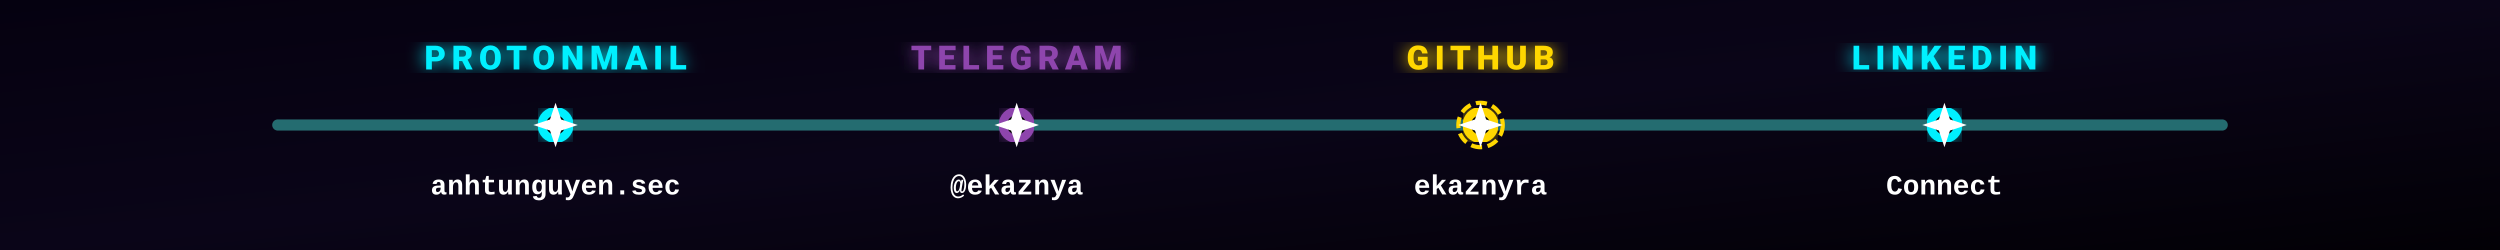
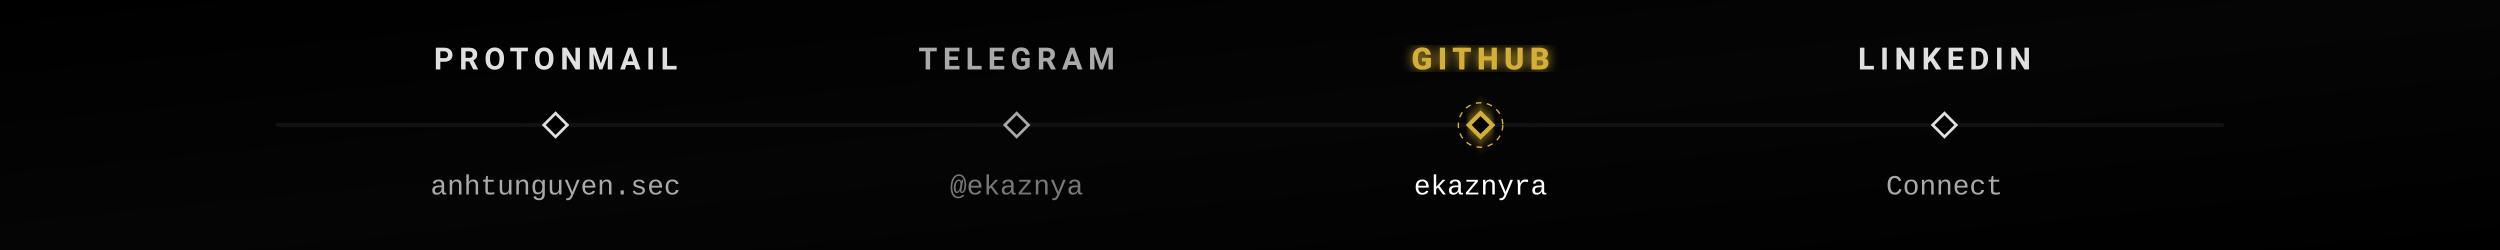
<svg xmlns="http://www.w3.org/2000/svg" viewBox="0 0 900 90">
  <defs>
    <linearGradient id="bg" x1="0%" y1="0%" x2="100%" y2="100%">
-       <stop offset="0%" stop-color="#050110" />
-       <stop offset="50%" stop-color="#0a0518" />
-       <stop offset="100%" stop-color="#020005" />
+       <stop offset="0%" stop-color="#000000" />
+       <stop offset="50%" stop-color="#050505" />
+       <stop offset="100%" stop-color="#000000" />
    </linearGradient>
-     <filter id="hyperGlow">
-       <feGaussianBlur stdDeviation="3" result="blur" />
+     <filter id="softGlow">
+       <feGaussianBlur stdDeviation="2" result="blur" />
      <feMerge>
        <feMergeNode in="blur" />
        <feMergeNode in="SourceGraphic" />
      </feMerge>
    </filter>
  </defs>
  <style>
-     @keyframes pulseGlow { 0%, 100% { filter: drop-shadow(0 0 5px #00f0ff); opacity: 0.8; } 50% { filter: drop-shadow(0 0 20px #00f0ff); opacity: 1; } }
-     @keyframes fastSpin { 0% { transform: rotate(0deg); } 100% { transform: rotate(360deg); } }
+     @keyframes slowSpin { 0% { transform: rotate(0deg); } 100% { transform: rotate(360deg); } }
    @keyframes beam { 0% { stroke-dashoffset: 700; } 100% { stroke-dashoffset: 0; } }

-     .node-pulse { animation: pulseGlow 1.5s infinite; }
-     .spin { transform-origin: center; animation: fastSpin 2s linear infinite; }
-     .energy-beam { stroke-dasharray: 50 700; animation: beam 1.5s linear infinite; }
+     .spin { transform-origin: center; animation: slowSpin 10s linear infinite; }
+     .energy-beam { stroke-dasharray: 50 700; animation: beam 3s linear infinite; }

    .font-sans { font-family: "Segoe UI", -apple-system, BlinkMacSystemFont, Roboto, "Helvetica Neue", Arial, sans-serif; }
    .font-mono { font-family: Consolas, "SFMono-Regular", Menlo, Monaco, "Liberation Mono", monospace; }
  </style>
  <rect width="900" height="90" fill="url(#bg)" />
-   <line x1="100" y1="45" x2="800" y2="45" stroke="#333" stroke-width="4" stroke-linecap="round" />
-   <line x1="100" y1="45" x2="800" y2="45" stroke="#00f0ff" stroke-width="4" stroke-linecap="round" opacity="0.3" />
-   <line x1="100" y1="45" x2="800" y2="45" stroke="#ffffff" stroke-width="4" class="energy-beam" filter="url(#hyperGlow)" />
+   <line x1="100" y1="45" x2="800" y2="45" stroke="#111111" stroke-width="1.5" stroke-linecap="round" />
+   <line x1="100" y1="45" x2="800" y2="45" stroke="#ffffff" stroke-width="1.5" class="energy-beam" filter="url(#softGlow)" opacity="0.5" />
  <g>
-     <circle cx="200" cy="45" r="5" fill="#000000" stroke="#00f0ff" stroke-width="3" filter="url(#hyperGlow)" />
-     <g transform="translate(200,45)">
-       <polygon points="0,-8 2,-2 8,0 2,2 0,8 -2,2 -8,0 -2,-2" fill="#ffffff" class="spin" />
-     </g>
-     <text x="200" y="25" text-anchor="middle" class="font-sans" font-weight="900" font-size="12" fill="#00f0ff" letter-spacing="2" filter="url(#hyperGlow)">PROTONMAIL</text>
-     <text x="200" y="70" text-anchor="middle" class="font-mono" font-size="10" font-weight="bold" fill="#ffffff">anhtunguyen.sec</text>
+     <rect x="197" y="42" width="6" height="6" fill="#000000" stroke="#e0e0e0" stroke-width="1" transform="rotate(45 200 45)" />
+     <text x="200" y="25" text-anchor="middle" class="font-sans" font-weight="600" font-size="11" fill="#e0e0e0" letter-spacing="2">PROTONMAIL</text>
+     <text x="200" y="70" text-anchor="middle" class="font-mono" font-size="10" font-weight="normal" fill="#a9a9a9">anhtunguyen.sec</text>
  </g>
  <g>
-     <circle cx="366" cy="45" r="5" fill="#000000" stroke="#8e44ad" stroke-width="3" filter="url(#hyperGlow)" />
-     <g transform="translate(366,45)">
-       <polygon points="0,-8 2,-2 8,0 2,2 0,8 -2,2 -8,0 -2,-2" fill="#ffffff" class="spin" />
-     </g>
-     <text x="366" y="25" text-anchor="middle" class="font-sans" font-weight="900" font-size="12" fill="#8e44ad" letter-spacing="2" filter="url(#hyperGlow)">TELEGRAM</text>
-     <text x="366" y="70" text-anchor="middle" class="font-mono" font-size="10" font-weight="bold" fill="#ffffff">@ekaznya</text>
+     <rect x="363" y="42" width="6" height="6" fill="#000000" stroke="#a9a9a9" stroke-width="1" transform="rotate(45 366 45)" />
+     <text x="366" y="25" text-anchor="middle" class="font-sans" font-weight="600" font-size="11" fill="#a9a9a9" letter-spacing="2">TELEGRAM</text>
+     <text x="366" y="70" text-anchor="middle" class="font-mono" font-size="10" font-weight="normal" fill="#777777">@ekaznya</text>
  </g>
  <g>
-     <circle cx="533" cy="45" r="5" fill="#000000" stroke="#ffd700" stroke-width="3" filter="url(#hyperGlow)" />
-     <circle cx="533" cy="45" r="8" fill="none" stroke="#ffd700" stroke-width="1.5" stroke-dasharray="4 2" class="spin" />
-     <g transform="translate(533,45)">
-       <polygon points="0,-8 2,-2 8,0 2,2 0,8 -2,2 -8,0 -2,-2" fill="#ffffff" class="spin" />
-     </g>
-     <text x="533" y="25" text-anchor="middle" class="font-sans" font-weight="900" font-size="12" fill="#ffd700" letter-spacing="2" filter="url(#hyperGlow)">GITHUB</text>
-     <text x="533" y="70" text-anchor="middle" class="font-mono" font-size="10" font-weight="bold" fill="#ffffff">ekaznyra</text>
+     <rect x="530" y="42" width="6" height="6" fill="#000000" stroke="#d4af37" stroke-width="1.5" transform="rotate(45 533 45)" filter="url(#softGlow)" />
+     <circle cx="533" cy="45" r="8" fill="none" stroke="#d4af37" stroke-width="0.5" stroke-dasharray="2 2" class="spin" />
+     <text x="533" y="25" text-anchor="middle" class="font-sans" font-weight="800" font-size="11" fill="#d4af37" letter-spacing="2" filter="url(#softGlow)">GITHUB</text>
+     <text x="533" y="70" text-anchor="middle" class="font-mono" font-size="10" font-weight="normal" fill="#ffffff">ekaznyra</text>
  </g>
  <g>
-     <circle cx="700" cy="45" r="5" fill="#000000" stroke="#00f0ff" stroke-width="3" filter="url(#hyperGlow)" />
-     <g transform="translate(700,45)">
-       <polygon points="0,-8 2,-2 8,0 2,2 0,8 -2,2 -8,0 -2,-2" fill="#ffffff" class="spin" />
-     </g>
-     <text x="700" y="25" text-anchor="middle" class="font-sans" font-weight="900" font-size="12" fill="#00f0ff" letter-spacing="2" filter="url(#hyperGlow)">LINKEDIN</text>
-     <text x="700" y="70" text-anchor="middle" class="font-mono" font-size="10" font-weight="bold" fill="#ffffff">Connect</text>
+     <rect x="697" y="42" width="6" height="6" fill="#000000" stroke="#e0e0e0" stroke-width="1" transform="rotate(45 700 45)" />
+     <text x="700" y="25" text-anchor="middle" class="font-sans" font-weight="600" font-size="11" fill="#e0e0e0" letter-spacing="2">LINKEDIN</text>
+     <text x="700" y="70" text-anchor="middle" class="font-mono" font-size="10" font-weight="normal" fill="#a9a9a9">Connect</text>
  </g>
</svg>
